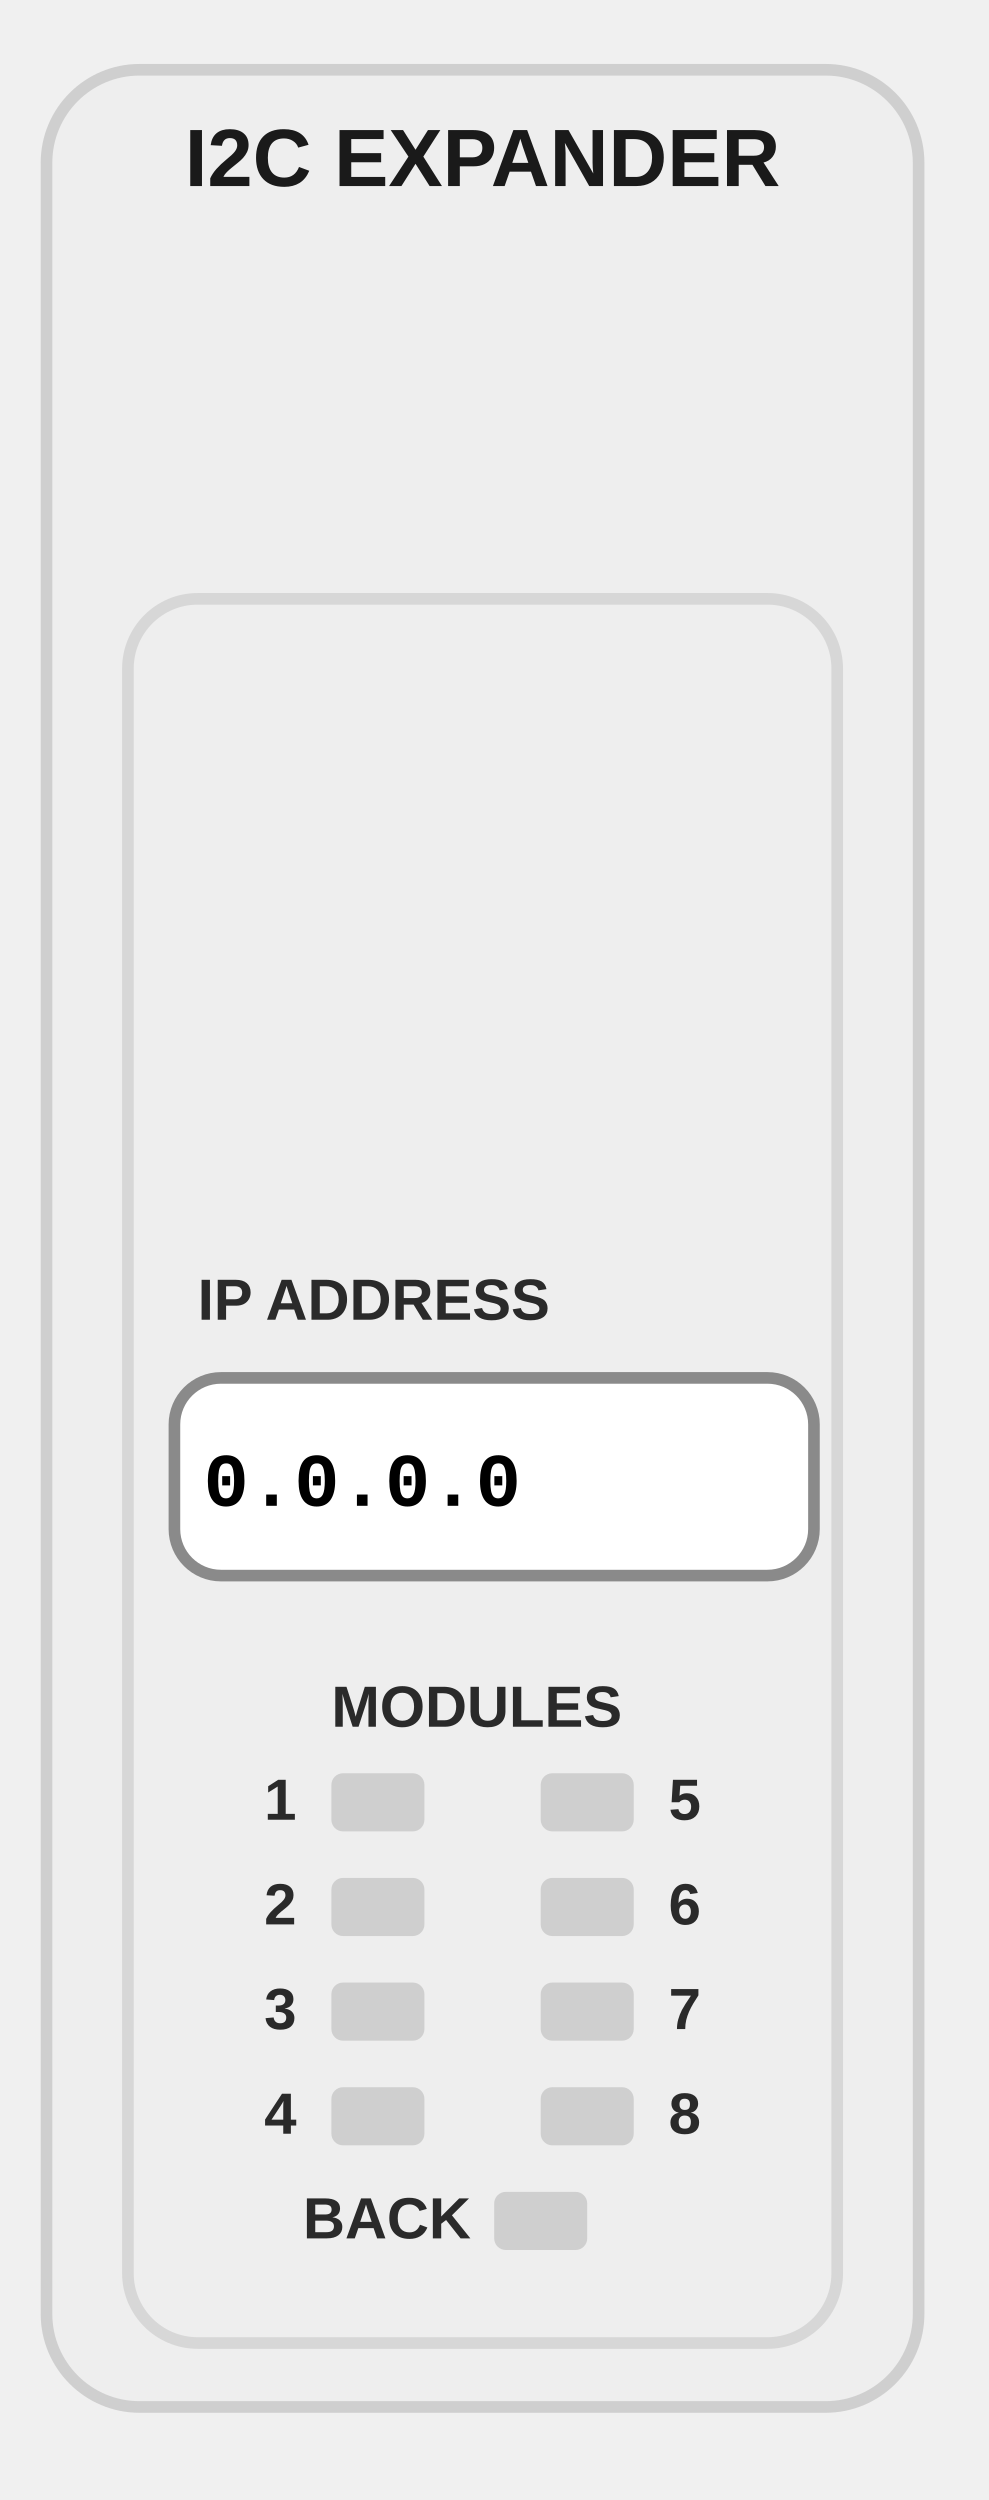
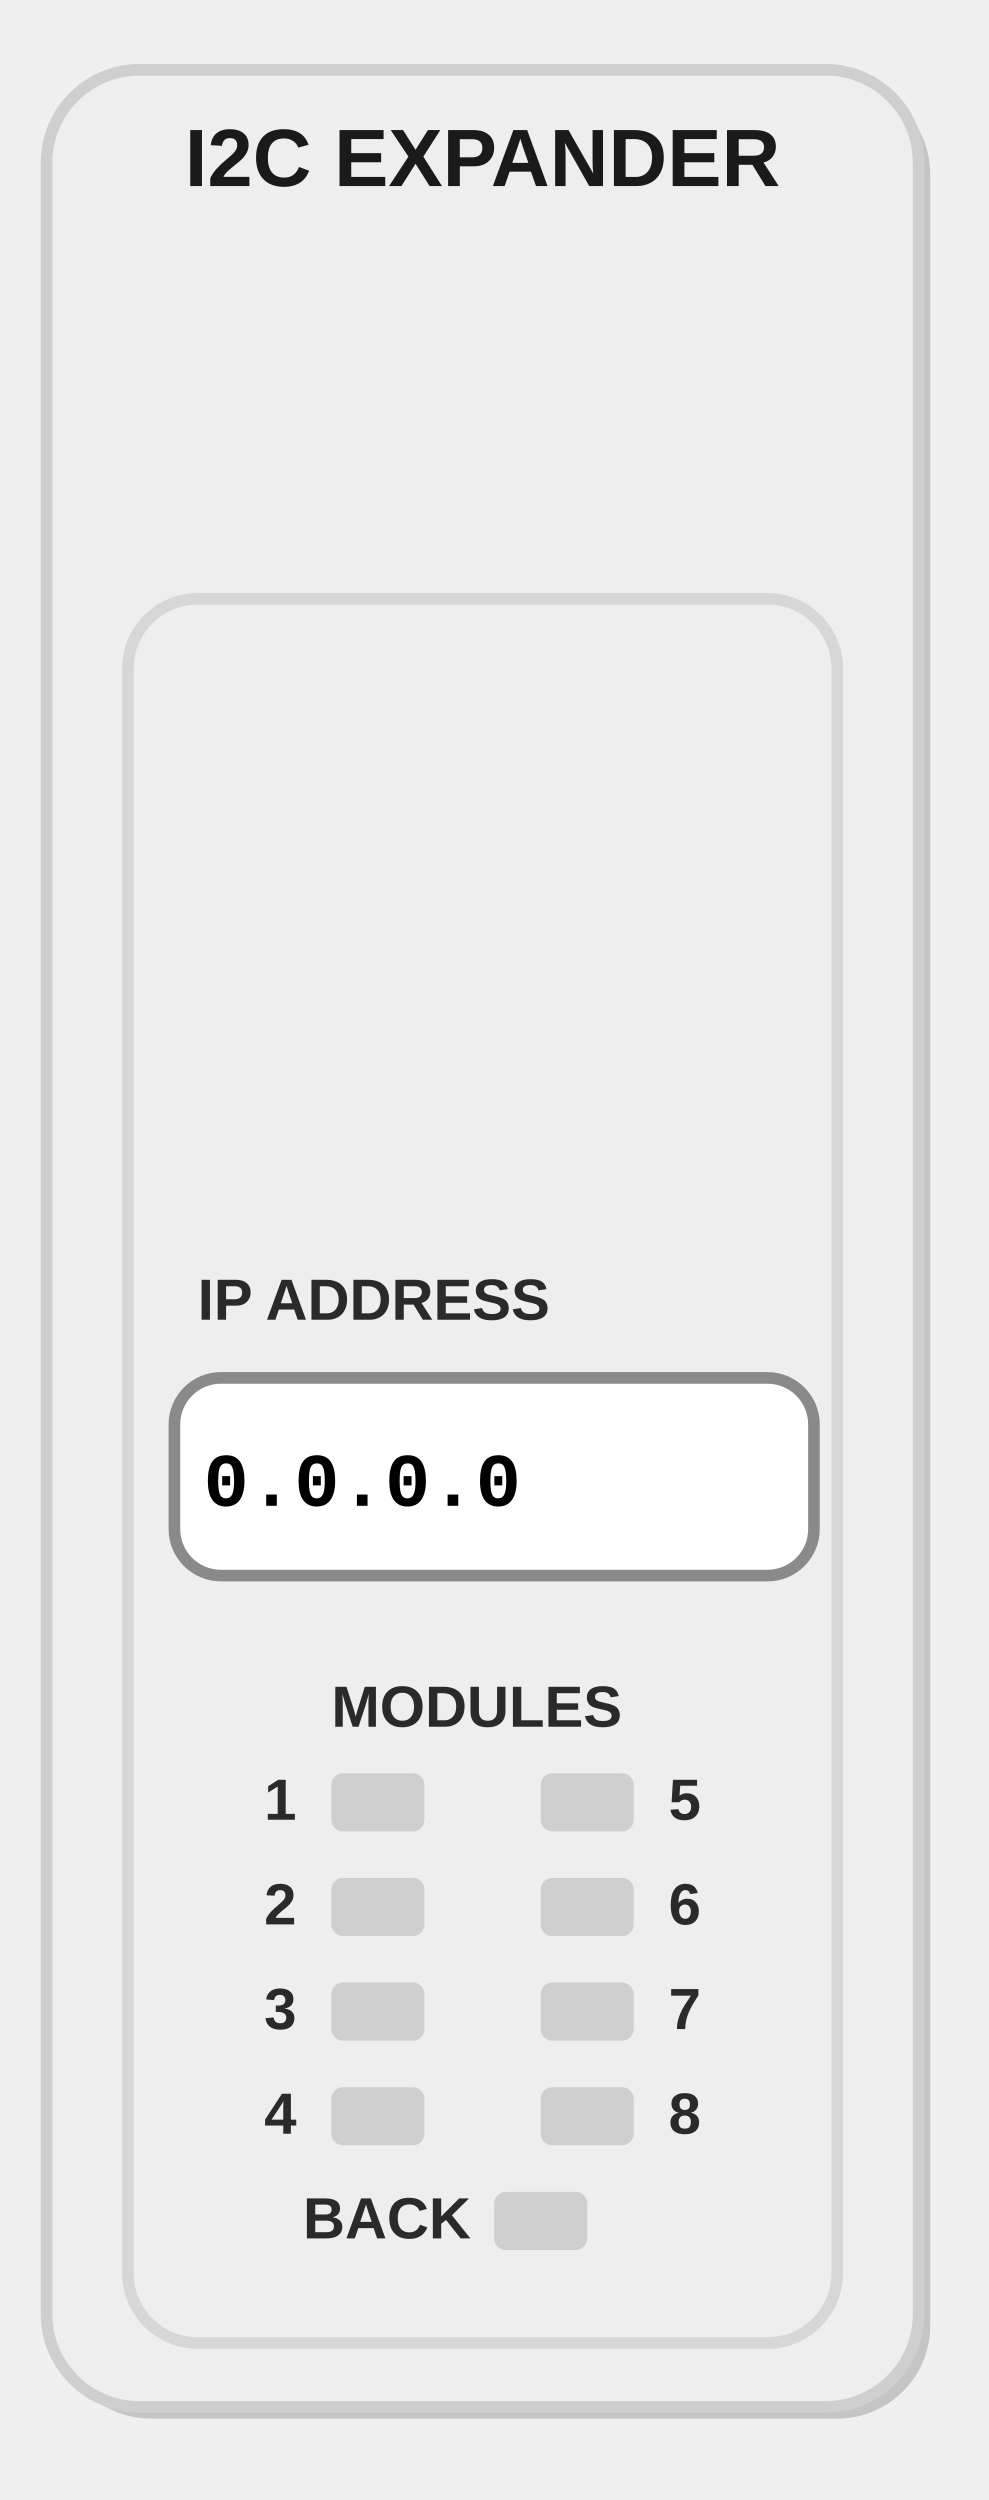
<svg xmlns="http://www.w3.org/2000/svg" width="170" height="430" viewBox="0 0 170 430">
  <defs>
    <style>
-       .shadow { fill:#000; opacity:0; }
+       .shadow { fill:#000; opacity:0.18; }
      .card { fill:#eeeeee; stroke:#cfcfcf; stroke-width:2; }
      .inner { fill:none; stroke:#d7d7d7; stroke-width:2; }
      .title { font-family:Arial,Helvetica,sans-serif; font-size:14px; font-weight:700; fill:#1a1a1a; }
      .label { font-family:Arial,Helvetica,sans-serif; font-size:10px; font-weight:700; fill:#2a2a2a; }
      .ipBox { fill:#ffffff; stroke:#8a8a8a; stroke-width:2; }
      .ipText {
        font-family:"Courier New",Courier,monospace;
        font-size:13px;
        font-weight:700;
        fill:#000000;
      }
      .hat-off { fill:#cfcfcf; }
    </style>
  </defs>
  <rect class="shadow" x="10" y="14" width="150" height="402" rx="16" />
  <rect class="card" x="8" y="12" width="150" height="402" rx="16" />
  <text class="title" x="83" y="32" text-anchor="middle">I2C EXPANDER</text>
  <rect class="inner" x="22" y="103" width="122" height="300" rx="12" />
  <text class="label" x="34" y="227">IP ADDRESS</text>
  <rect class="ipBox" x="30" y="237" width="110" height="34" rx="8" />
  <text class="ipText" x="35" y="259" textLength="100" lengthAdjust="spacingAndGlyphs">0.0.0.0</text>
  <g id="hat_indicators" transform="translate(57,305)">
    <text class="label" x="0" y="-8">MODULES</text>
    <text class="label" x="-6" y="8" text-anchor="end">1</text>
    <rect id="exp_mod_1" class="hat-off" x="0" y="0" width="16" height="10" rx="2" />
    <text class="label" x="-6" y="26" text-anchor="end">2</text>
    <rect id="exp_mod_2" class="hat-off" x="0" y="18" width="16" height="10" rx="2" />
    <text class="label" x="-6" y="44" text-anchor="end">3</text>
    <rect id="exp_mod_3" class="hat-off" x="0" y="36" width="16" height="10" rx="2" />
    <text class="label" x="-6" y="62" text-anchor="end">4</text>
    <rect id="exp_mod_4" class="hat-off" x="0" y="54" width="16" height="10" rx="2" />
    <rect id="exp_mod_5" class="hat-off" x="36" y="0" width="16" height="10" rx="2" />
    <text class="label" x="58" y="8" text-anchor="start">5</text>
    <rect id="exp_mod_6" class="hat-off" x="36" y="18" width="16" height="10" rx="2" />
    <text class="label" x="58" y="26" text-anchor="start">6</text>
    <rect id="exp_mod_7" class="hat-off" x="36" y="36" width="16" height="10" rx="2" />
    <text class="label" x="58" y="44" text-anchor="start">7</text>
    <rect id="exp_mod_8" class="hat-off" x="36" y="54" width="16" height="10" rx="2" />
    <text class="label" x="58" y="62" text-anchor="start">8</text>
    <text class="label" x="24" y="80" text-anchor="end">BACK</text>
    <rect id="expander_back_btn" class="hat-off" x="28" y="72" width="16" height="10" rx="2" style="cursor:pointer" />
  </g>
</svg>
